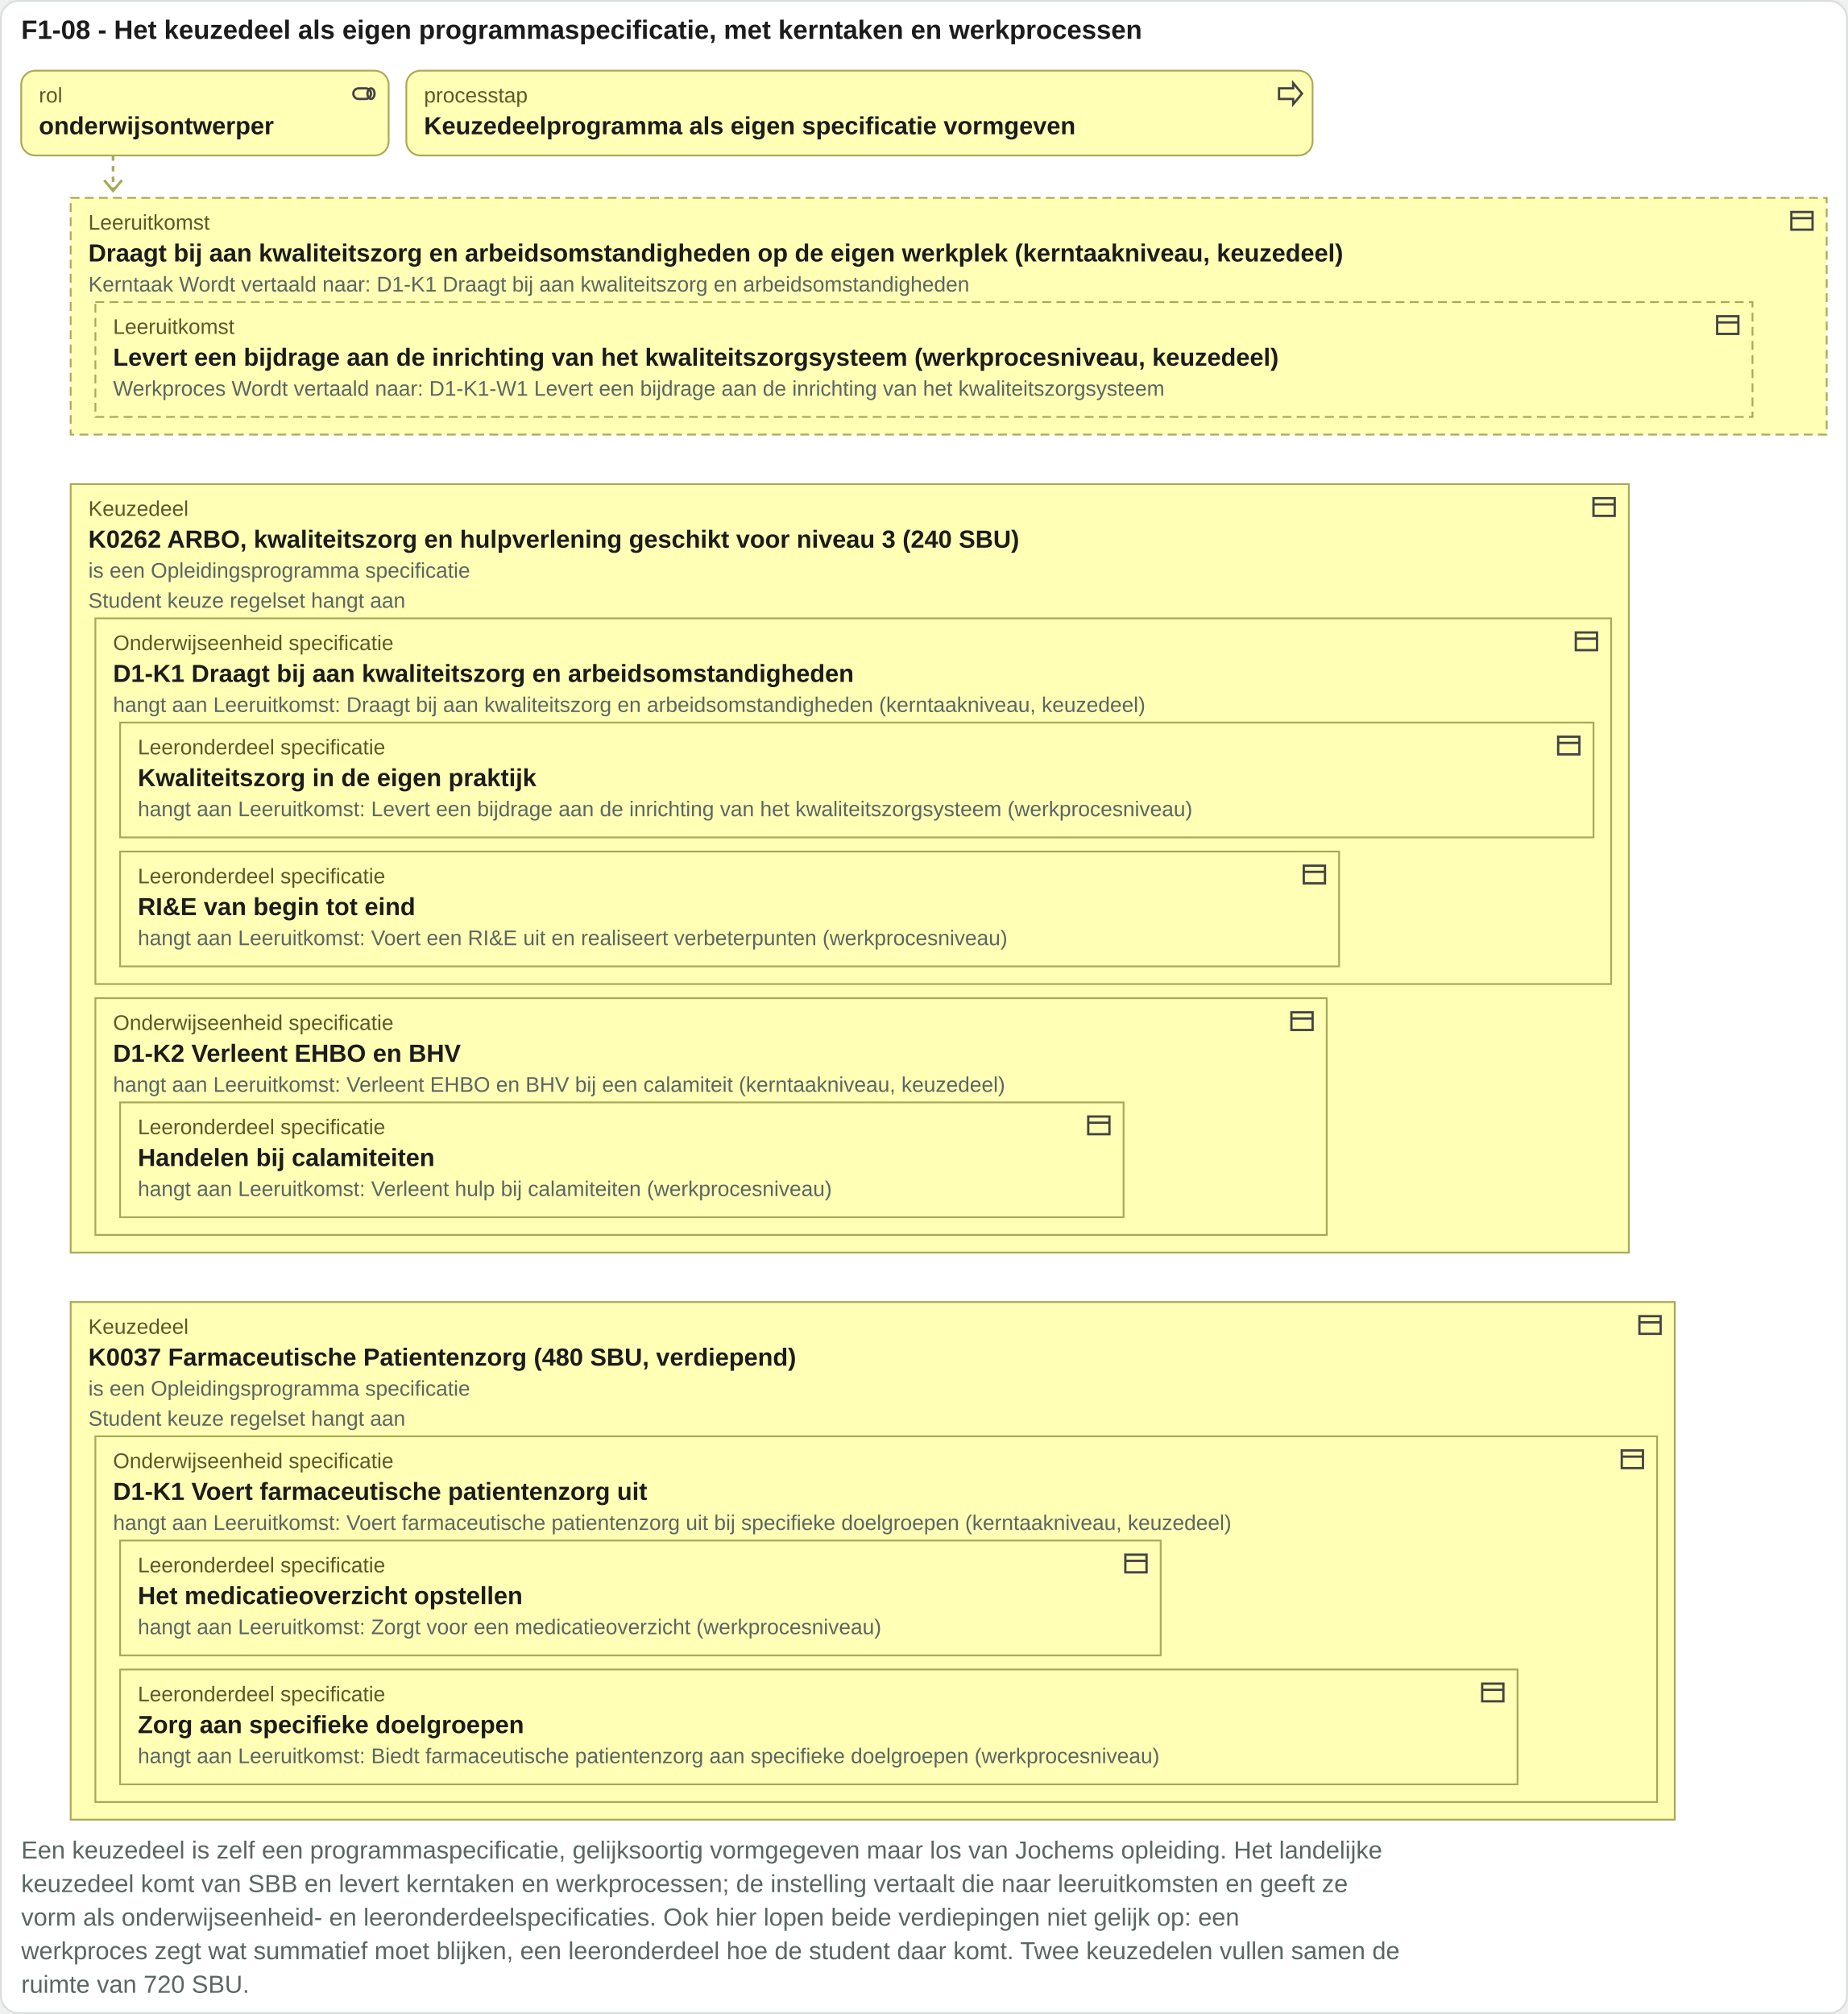
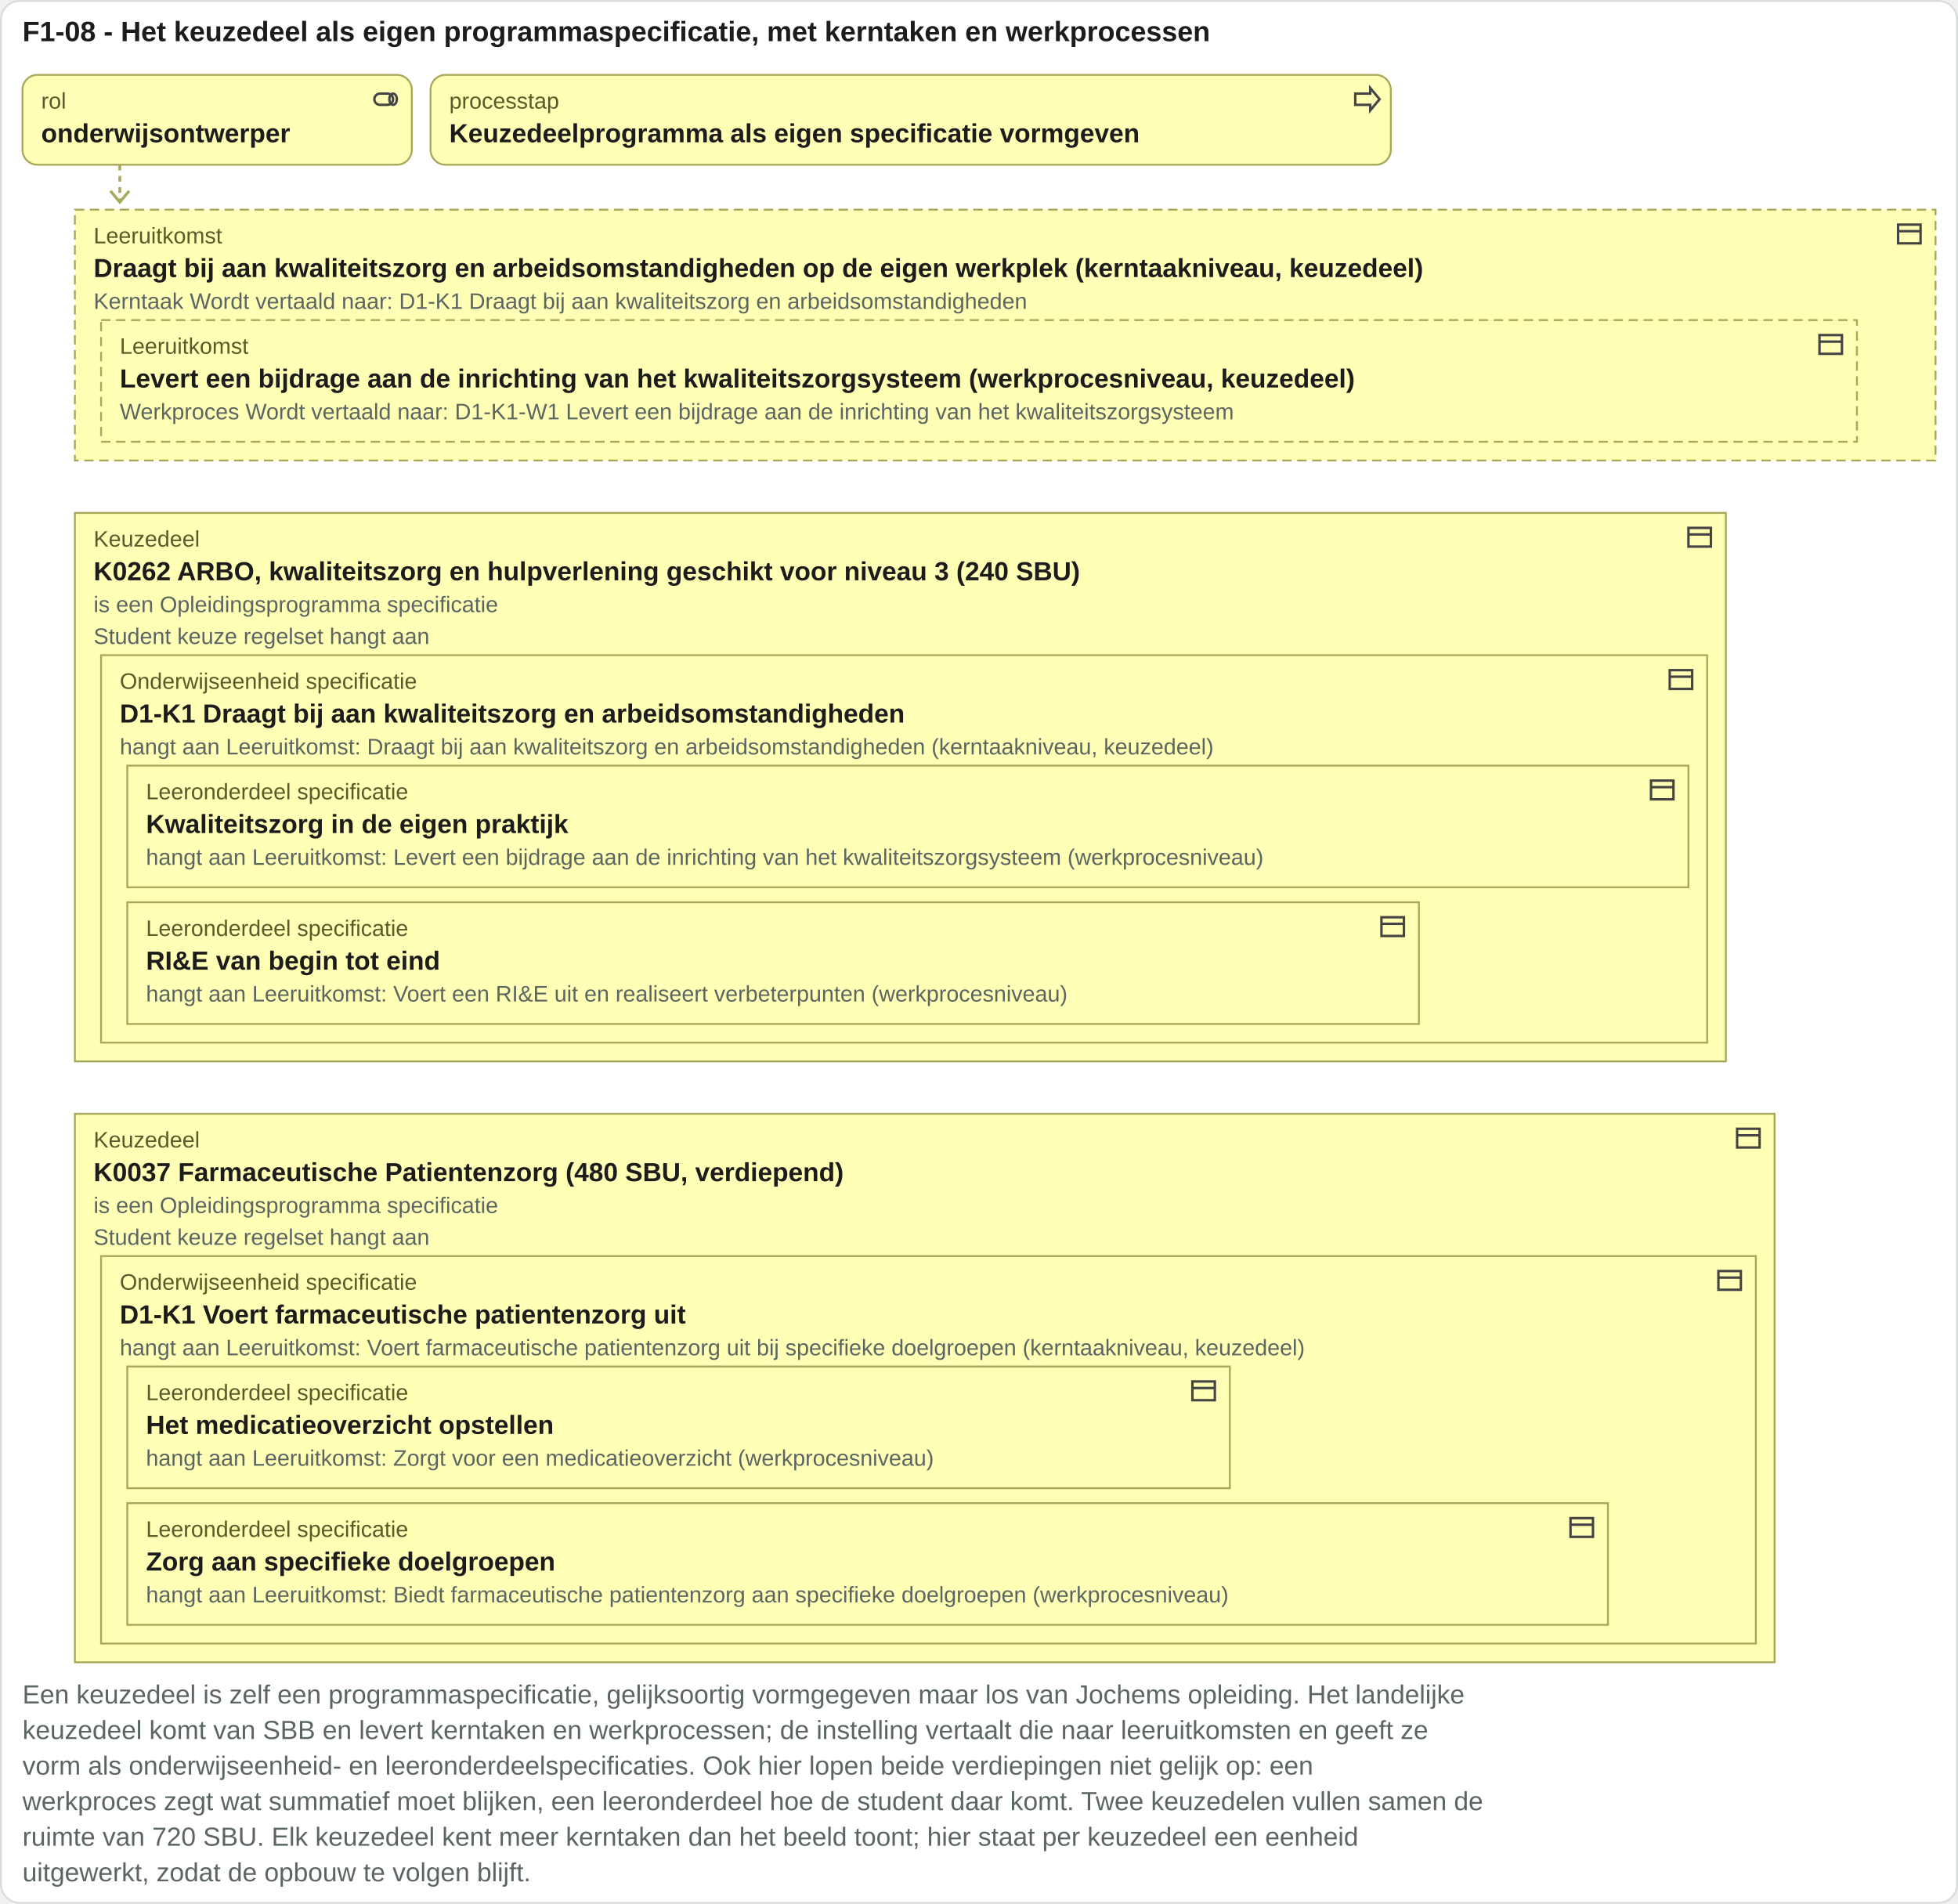
- <svg xmlns="http://www.w3.org/2000/svg" viewBox="0 0 1046 1140" width="1046" height="1140">
-   <rect x="0.5" y="0.5" width="1045" height="1139" rx="10" fill="#ffffff" stroke="#d8ddda" />
+ <svg xmlns="http://www.w3.org/2000/svg" viewBox="0 0 1046 1017" width="1046" height="1017">
+   <rect x="0.5" y="0.5" width="1045" height="1016" rx="10" fill="#ffffff" stroke="#d8ddda" />
  <text x="12" y="22" font-family="Arial, Helvetica, sans-serif" font-size="15" font-weight="bold" fill="#1c1c1c" text-anchor="start">F1-08 - Het keuzedeel als eigen programmaspecificatie, met kerntaken en werkprocessen</text>
  <rect x="12" y="40" width="208" height="48" rx="8" fill="#ffffb5" stroke="#a8a85a" />
  <g transform="translate(198,45)" fill="none" stroke="#444" stroke-width="1.3">
    <rect x="2" y="5" width="10" height="6" rx="3" />
    <ellipse cx="12" cy="8" rx="2" ry="3" />
  </g>
  <text x="22" y="58" font-family="Arial, Helvetica, sans-serif" font-size="12" fill="#5a5a2a" text-anchor="start">rol</text>
  <text x="22" y="76" font-family="Arial, Helvetica, sans-serif" font-size="14" font-weight="bold" fill="#1c1c1c" text-anchor="start">onderwijsontwerper</text>
  <rect x="230" y="40" width="513" height="48" rx="8" fill="#ffffb5" stroke="#a8a85a" />
  <g transform="translate(722,45)" fill="none" stroke="#444" stroke-width="1.3">
    <path d="M2 5h8V2l5 6-5 6v-3H2z" />
  </g>
  <text x="240" y="58" font-family="Arial, Helvetica, sans-serif" font-size="12" fill="#5a5a2a" text-anchor="start">processtap</text>
  <text x="240" y="76" font-family="Arial, Helvetica, sans-serif" font-size="14" font-weight="bold" fill="#1c1c1c" text-anchor="start">Keuzedeelprogramma als eigen specificatie vormgeven</text>
  <path d="M64 88 V108" stroke="#a8a85a" stroke-width="1.5" stroke-dasharray="3 3" />
  <path d="M59 102 l5 6 5 -6" fill="none" stroke="#a8a85a" stroke-width="1.5" />
  <rect x="40" y="112" width="994" height="134" rx="0" fill="#ffffb5" stroke="#a8a85a" stroke-dasharray="5 3" />
  <g transform="translate(1012,117)" fill="none" stroke="#444" stroke-width="1.3">
    <rect x="2" y="3" width="12" height="10" />
    <path d="M2 6.5h12" />
  </g>
  <text x="50" y="130" font-family="Arial, Helvetica, sans-serif" font-size="12" fill="#5a5a2a" text-anchor="start">Leeruitkomst</text>
  <text x="50" y="148" font-family="Arial, Helvetica, sans-serif" font-size="14" font-weight="bold" fill="#1c1c1c" text-anchor="start">Draagt bij aan kwaliteitszorg en arbeidsomstandigheden op de eigen werkplek (kerntaakniveau, keuzedeel)</text>
  <rect x="54" y="171" width="938" height="65" rx="0" fill="#ffffb5" stroke="#a8a85a" stroke-dasharray="5 3" />
  <g transform="translate(970,176)" fill="none" stroke="#444" stroke-width="1.3">
    <rect x="2" y="3" width="12" height="10" />
    <path d="M2 6.5h12" />
  </g>
  <text x="64" y="189" font-family="Arial, Helvetica, sans-serif" font-size="12" fill="#5a5a2a" text-anchor="start">Leeruitkomst</text>
  <text x="64" y="207" font-family="Arial, Helvetica, sans-serif" font-size="14" font-weight="bold" fill="#1c1c1c" text-anchor="start">Levert een bijdrage aan de inrichting van het kwaliteitszorgsysteem (werkprocesniveau, keuzedeel)</text>
  <text x="64" y="224" font-family="Arial, Helvetica, sans-serif" font-size="12" fill="#5b6663" text-anchor="start">Werkproces Wordt vertaald naar: D1-K1-W1 Levert een bijdrage aan de inrichting van het kwaliteitszorgsysteem</text>
  <text x="50" y="165" font-family="Arial, Helvetica, sans-serif" font-size="12" fill="#5b6663" text-anchor="start">Kerntaak Wordt vertaald naar: D1-K1 Draagt bij aan kwaliteitszorg en arbeidsomstandigheden</text>
-   <rect x="40" y="274" width="882" height="435" rx="0" fill="#ffffb5" stroke="#a8a85a" />
+   <rect x="40" y="274" width="882" height="293" rx="0" fill="#ffffb5" stroke="#a8a85a" />
  <g transform="translate(900,279)" fill="none" stroke="#444" stroke-width="1.3">
    <rect x="2" y="3" width="12" height="10" />
    <path d="M2 6.5h12" />
  </g>
  <text x="50" y="292" font-family="Arial, Helvetica, sans-serif" font-size="12" fill="#5a5a2a" text-anchor="start">Keuzedeel</text>
  <text x="50" y="310" font-family="Arial, Helvetica, sans-serif" font-size="14" font-weight="bold" fill="#1c1c1c" text-anchor="start">K0262 ARBO, kwaliteitszorg en hulpverlening geschikt voor niveau 3 (240 SBU)</text>
  <rect x="54" y="350" width="858" height="207" rx="0" fill="#ffffb5" stroke="#a8a85a" />
  <g transform="translate(890,355)" fill="none" stroke="#444" stroke-width="1.3">
    <rect x="2" y="3" width="12" height="10" />
    <path d="M2 6.5h12" />
  </g>
  <text x="64" y="368" font-family="Arial, Helvetica, sans-serif" font-size="12" fill="#5a5a2a" text-anchor="start">Onderwijseenheid specificatie</text>
  <text x="64" y="386" font-family="Arial, Helvetica, sans-serif" font-size="14" font-weight="bold" fill="#1c1c1c" text-anchor="start">D1-K1 Draagt bij aan kwaliteitszorg en arbeidsomstandigheden</text>
  <rect x="68" y="409" width="834" height="65" rx="0" fill="#ffffb5" stroke="#a8a85a" />
  <g transform="translate(880,414)" fill="none" stroke="#444" stroke-width="1.3">
    <rect x="2" y="3" width="12" height="10" />
    <path d="M2 6.5h12" />
  </g>
  <text x="78" y="427" font-family="Arial, Helvetica, sans-serif" font-size="12" fill="#5a5a2a" text-anchor="start">Leeronderdeel specificatie</text>
  <text x="78" y="445" font-family="Arial, Helvetica, sans-serif" font-size="14" font-weight="bold" fill="#1c1c1c" text-anchor="start">Kwaliteitszorg in de eigen praktijk</text>
  <text x="78" y="462" font-family="Arial, Helvetica, sans-serif" font-size="12" fill="#5b6663" text-anchor="start">hangt aan Leeruitkomst: Levert een bijdrage aan de inrichting van het kwaliteitszorgsysteem (werkprocesniveau)</text>
  <rect x="68" y="482" width="690" height="65" rx="0" fill="#ffffb5" stroke="#a8a85a" />
  <g transform="translate(736,487)" fill="none" stroke="#444" stroke-width="1.3">
    <rect x="2" y="3" width="12" height="10" />
    <path d="M2 6.5h12" />
  </g>
  <text x="78" y="500" font-family="Arial, Helvetica, sans-serif" font-size="12" fill="#5a5a2a" text-anchor="start">Leeronderdeel specificatie</text>
  <text x="78" y="518" font-family="Arial, Helvetica, sans-serif" font-size="14" font-weight="bold" fill="#1c1c1c" text-anchor="start">RI&amp;E van begin tot eind</text>
  <text x="78" y="535" font-family="Arial, Helvetica, sans-serif" font-size="12" fill="#5b6663" text-anchor="start">hangt aan Leeruitkomst: Voert een RI&amp;E uit en realiseert verbeterpunten (werkprocesniveau)</text>
  <text x="64" y="403" font-family="Arial, Helvetica, sans-serif" font-size="12" fill="#5b6663" text-anchor="start">hangt aan Leeruitkomst: Draagt bij aan kwaliteitszorg en arbeidsomstandigheden (kerntaakniveau, keuzedeel)</text>
-   <rect x="54" y="565" width="697" height="134" rx="0" fill="#ffffb5" stroke="#a8a85a" />
-   <g transform="translate(729,570)" fill="none" stroke="#444" stroke-width="1.3">
+   <text x="50" y="327" font-family="Arial, Helvetica, sans-serif" font-size="12" fill="#5b6663" text-anchor="start">is een Opleidingsprogramma specificatie</text>
+   <text x="50" y="344" font-family="Arial, Helvetica, sans-serif" font-size="12" fill="#5b6663" text-anchor="start">Student keuze regelset hangt aan</text>
+   <rect x="40" y="595" width="908" height="293" rx="0" fill="#ffffb5" stroke="#a8a85a" />
+   <g transform="translate(926,600)" fill="none" stroke="#444" stroke-width="1.3">
    <rect x="2" y="3" width="12" height="10" />
    <path d="M2 6.5h12" />
  </g>
-   <text x="64" y="583" font-family="Arial, Helvetica, sans-serif" font-size="12" fill="#5a5a2a" text-anchor="start">Onderwijseenheid specificatie</text>
-   <text x="64" y="601" font-family="Arial, Helvetica, sans-serif" font-size="14" font-weight="bold" fill="#1c1c1c" text-anchor="start">D1-K2 Verleent EHBO en BHV</text>
-   <rect x="68" y="624" width="568" height="65" rx="0" fill="#ffffb5" stroke="#a8a85a" />
-   <g transform="translate(614,629)" fill="none" stroke="#444" stroke-width="1.3">
+   <text x="50" y="613" font-family="Arial, Helvetica, sans-serif" font-size="12" fill="#5a5a2a" text-anchor="start">Keuzedeel</text>
+   <text x="50" y="631" font-family="Arial, Helvetica, sans-serif" font-size="14" font-weight="bold" fill="#1c1c1c" text-anchor="start">K0037 Farmaceutische Patientenzorg (480 SBU, verdiepend)</text>
+   <rect x="54" y="671" width="884" height="207" rx="0" fill="#ffffb5" stroke="#a8a85a" />
+   <g transform="translate(916,676)" fill="none" stroke="#444" stroke-width="1.3">
    <rect x="2" y="3" width="12" height="10" />
    <path d="M2 6.5h12" />
  </g>
-   <text x="78" y="642" font-family="Arial, Helvetica, sans-serif" font-size="12" fill="#5a5a2a" text-anchor="start">Leeronderdeel specificatie</text>
-   <text x="78" y="660" font-family="Arial, Helvetica, sans-serif" font-size="14" font-weight="bold" fill="#1c1c1c" text-anchor="start">Handelen bij calamiteiten</text>
-   <text x="78" y="677" font-family="Arial, Helvetica, sans-serif" font-size="12" fill="#5b6663" text-anchor="start">hangt aan Leeruitkomst: Verleent hulp bij calamiteiten (werkprocesniveau)</text>
-   <text x="64" y="618" font-family="Arial, Helvetica, sans-serif" font-size="12" fill="#5b6663" text-anchor="start">hangt aan Leeruitkomst: Verleent EHBO en BHV bij een calamiteit (kerntaakniveau, keuzedeel)</text>
-   <text x="50" y="327" font-family="Arial, Helvetica, sans-serif" font-size="12" fill="#5b6663" text-anchor="start">is een Opleidingsprogramma specificatie</text>
-   <text x="50" y="344" font-family="Arial, Helvetica, sans-serif" font-size="12" fill="#5b6663" text-anchor="start">Student keuze regelset hangt aan</text>
-   <rect x="40" y="737" width="908" height="293" rx="0" fill="#ffffb5" stroke="#a8a85a" />
-   <g transform="translate(926,742)" fill="none" stroke="#444" stroke-width="1.3">
+   <text x="64" y="689" font-family="Arial, Helvetica, sans-serif" font-size="12" fill="#5a5a2a" text-anchor="start">Onderwijseenheid specificatie</text>
+   <text x="64" y="707" font-family="Arial, Helvetica, sans-serif" font-size="14" font-weight="bold" fill="#1c1c1c" text-anchor="start">D1-K1 Voert farmaceutische patientenzorg uit</text>
+   <rect x="68" y="730" width="589" height="65" rx="0" fill="#ffffb5" stroke="#a8a85a" />
+   <g transform="translate(635,735)" fill="none" stroke="#444" stroke-width="1.3">
    <rect x="2" y="3" width="12" height="10" />
    <path d="M2 6.5h12" />
  </g>
-   <text x="50" y="755" font-family="Arial, Helvetica, sans-serif" font-size="12" fill="#5a5a2a" text-anchor="start">Keuzedeel</text>
-   <text x="50" y="773" font-family="Arial, Helvetica, sans-serif" font-size="14" font-weight="bold" fill="#1c1c1c" text-anchor="start">K0037 Farmaceutische Patientenzorg (480 SBU, verdiepend)</text>
-   <rect x="54" y="813" width="884" height="207" rx="0" fill="#ffffb5" stroke="#a8a85a" />
-   <g transform="translate(916,818)" fill="none" stroke="#444" stroke-width="1.3">
+   <text x="78" y="748" font-family="Arial, Helvetica, sans-serif" font-size="12" fill="#5a5a2a" text-anchor="start">Leeronderdeel specificatie</text>
+   <text x="78" y="766" font-family="Arial, Helvetica, sans-serif" font-size="14" font-weight="bold" fill="#1c1c1c" text-anchor="start">Het medicatieoverzicht opstellen</text>
+   <text x="78" y="783" font-family="Arial, Helvetica, sans-serif" font-size="12" fill="#5b6663" text-anchor="start">hangt aan Leeruitkomst: Zorgt voor een medicatieoverzicht (werkprocesniveau)</text>
+   <rect x="68" y="803" width="791" height="65" rx="0" fill="#ffffb5" stroke="#a8a85a" />
+   <g transform="translate(837,808)" fill="none" stroke="#444" stroke-width="1.3">
    <rect x="2" y="3" width="12" height="10" />
    <path d="M2 6.5h12" />
  </g>
-   <text x="64" y="831" font-family="Arial, Helvetica, sans-serif" font-size="12" fill="#5a5a2a" text-anchor="start">Onderwijseenheid specificatie</text>
-   <text x="64" y="849" font-family="Arial, Helvetica, sans-serif" font-size="14" font-weight="bold" fill="#1c1c1c" text-anchor="start">D1-K1 Voert farmaceutische patientenzorg uit</text>
-   <rect x="68" y="872" width="589" height="65" rx="0" fill="#ffffb5" stroke="#a8a85a" />
-   <g transform="translate(635,877)" fill="none" stroke="#444" stroke-width="1.3">
-     <rect x="2" y="3" width="12" height="10" />
-     <path d="M2 6.5h12" />
-   </g>
-   <text x="78" y="890" font-family="Arial, Helvetica, sans-serif" font-size="12" fill="#5a5a2a" text-anchor="start">Leeronderdeel specificatie</text>
-   <text x="78" y="908" font-family="Arial, Helvetica, sans-serif" font-size="14" font-weight="bold" fill="#1c1c1c" text-anchor="start">Het medicatieoverzicht opstellen</text>
-   <text x="78" y="925" font-family="Arial, Helvetica, sans-serif" font-size="12" fill="#5b6663" text-anchor="start">hangt aan Leeruitkomst: Zorgt voor een medicatieoverzicht (werkprocesniveau)</text>
-   <rect x="68" y="945" width="791" height="65" rx="0" fill="#ffffb5" stroke="#a8a85a" />
-   <g transform="translate(837,950)" fill="none" stroke="#444" stroke-width="1.3">
-     <rect x="2" y="3" width="12" height="10" />
-     <path d="M2 6.5h12" />
-   </g>
-   <text x="78" y="963" font-family="Arial, Helvetica, sans-serif" font-size="12" fill="#5a5a2a" text-anchor="start">Leeronderdeel specificatie</text>
-   <text x="78" y="981" font-family="Arial, Helvetica, sans-serif" font-size="14" font-weight="bold" fill="#1c1c1c" text-anchor="start">Zorg aan specifieke doelgroepen</text>
-   <text x="78" y="998" font-family="Arial, Helvetica, sans-serif" font-size="12" fill="#5b6663" text-anchor="start">hangt aan Leeruitkomst: Biedt farmaceutische patientenzorg aan specifieke doelgroepen (werkprocesniveau)</text>
-   <text x="64" y="866" font-family="Arial, Helvetica, sans-serif" font-size="12" fill="#5b6663" text-anchor="start">hangt aan Leeruitkomst: Voert farmaceutische patientenzorg uit bij specifieke doelgroepen (kerntaakniveau, keuzedeel)</text>
-   <text x="50" y="790" font-family="Arial, Helvetica, sans-serif" font-size="12" fill="#5b6663" text-anchor="start">is een Opleidingsprogramma specificatie</text>
-   <text x="50" y="807" font-family="Arial, Helvetica, sans-serif" font-size="12" fill="#5b6663" text-anchor="start">Student keuze regelset hangt aan</text>
-   <text x="12" y="1052" font-family="Arial, Helvetica, sans-serif" font-size="14" fill="#5b6663" text-anchor="start">Een keuzedeel is zelf een programmaspecificatie, gelijksoortig vormgegeven maar los van Jochems opleiding. Het landelijke</text>
-   <text x="12" y="1071" font-family="Arial, Helvetica, sans-serif" font-size="14" fill="#5b6663" text-anchor="start">keuzedeel komt van SBB en levert kerntaken en werkprocessen; de instelling vertaalt die naar leeruitkomsten en geeft ze</text>
-   <text x="12" y="1090" font-family="Arial, Helvetica, sans-serif" font-size="14" fill="#5b6663" text-anchor="start">vorm als onderwijseenheid- en leeronderdeelspecificaties. Ook hier lopen beide verdiepingen niet gelijk op: een</text>
-   <text x="12" y="1109" font-family="Arial, Helvetica, sans-serif" font-size="14" fill="#5b6663" text-anchor="start">werkproces zegt wat summatief moet blijken, een leeronderdeel hoe de student daar komt. Twee keuzedelen vullen samen de</text>
-   <text x="12" y="1128" font-family="Arial, Helvetica, sans-serif" font-size="14" fill="#5b6663" text-anchor="start">ruimte van 720 SBU.</text>
+   <text x="78" y="821" font-family="Arial, Helvetica, sans-serif" font-size="12" fill="#5a5a2a" text-anchor="start">Leeronderdeel specificatie</text>
+   <text x="78" y="839" font-family="Arial, Helvetica, sans-serif" font-size="14" font-weight="bold" fill="#1c1c1c" text-anchor="start">Zorg aan specifieke doelgroepen</text>
+   <text x="78" y="856" font-family="Arial, Helvetica, sans-serif" font-size="12" fill="#5b6663" text-anchor="start">hangt aan Leeruitkomst: Biedt farmaceutische patientenzorg aan specifieke doelgroepen (werkprocesniveau)</text>
+   <text x="64" y="724" font-family="Arial, Helvetica, sans-serif" font-size="12" fill="#5b6663" text-anchor="start">hangt aan Leeruitkomst: Voert farmaceutische patientenzorg uit bij specifieke doelgroepen (kerntaakniveau, keuzedeel)</text>
+   <text x="50" y="648" font-family="Arial, Helvetica, sans-serif" font-size="12" fill="#5b6663" text-anchor="start">is een Opleidingsprogramma specificatie</text>
+   <text x="50" y="665" font-family="Arial, Helvetica, sans-serif" font-size="12" fill="#5b6663" text-anchor="start">Student keuze regelset hangt aan</text>
+   <text x="12" y="910" font-family="Arial, Helvetica, sans-serif" font-size="14" fill="#5b6663" text-anchor="start">Een keuzedeel is zelf een programmaspecificatie, gelijksoortig vormgegeven maar los van Jochems opleiding. Het landelijke</text>
+   <text x="12" y="929" font-family="Arial, Helvetica, sans-serif" font-size="14" fill="#5b6663" text-anchor="start">keuzedeel komt van SBB en levert kerntaken en werkprocessen; de instelling vertaalt die naar leeruitkomsten en geeft ze</text>
+   <text x="12" y="948" font-family="Arial, Helvetica, sans-serif" font-size="14" fill="#5b6663" text-anchor="start">vorm als onderwijseenheid- en leeronderdeelspecificaties. Ook hier lopen beide verdiepingen niet gelijk op: een</text>
+   <text x="12" y="967" font-family="Arial, Helvetica, sans-serif" font-size="14" fill="#5b6663" text-anchor="start">werkproces zegt wat summatief moet blijken, een leeronderdeel hoe de student daar komt. Twee keuzedelen vullen samen de</text>
+   <text x="12" y="986" font-family="Arial, Helvetica, sans-serif" font-size="14" fill="#5b6663" text-anchor="start">ruimte van 720 SBU. Elk keuzedeel kent meer kerntaken dan het beeld toont; hier staat per keuzedeel een eenheid</text>
+   <text x="12" y="1005" font-family="Arial, Helvetica, sans-serif" font-size="14" fill="#5b6663" text-anchor="start">uitgewerkt, zodat de opbouw te volgen blijft.</text>
</svg>
